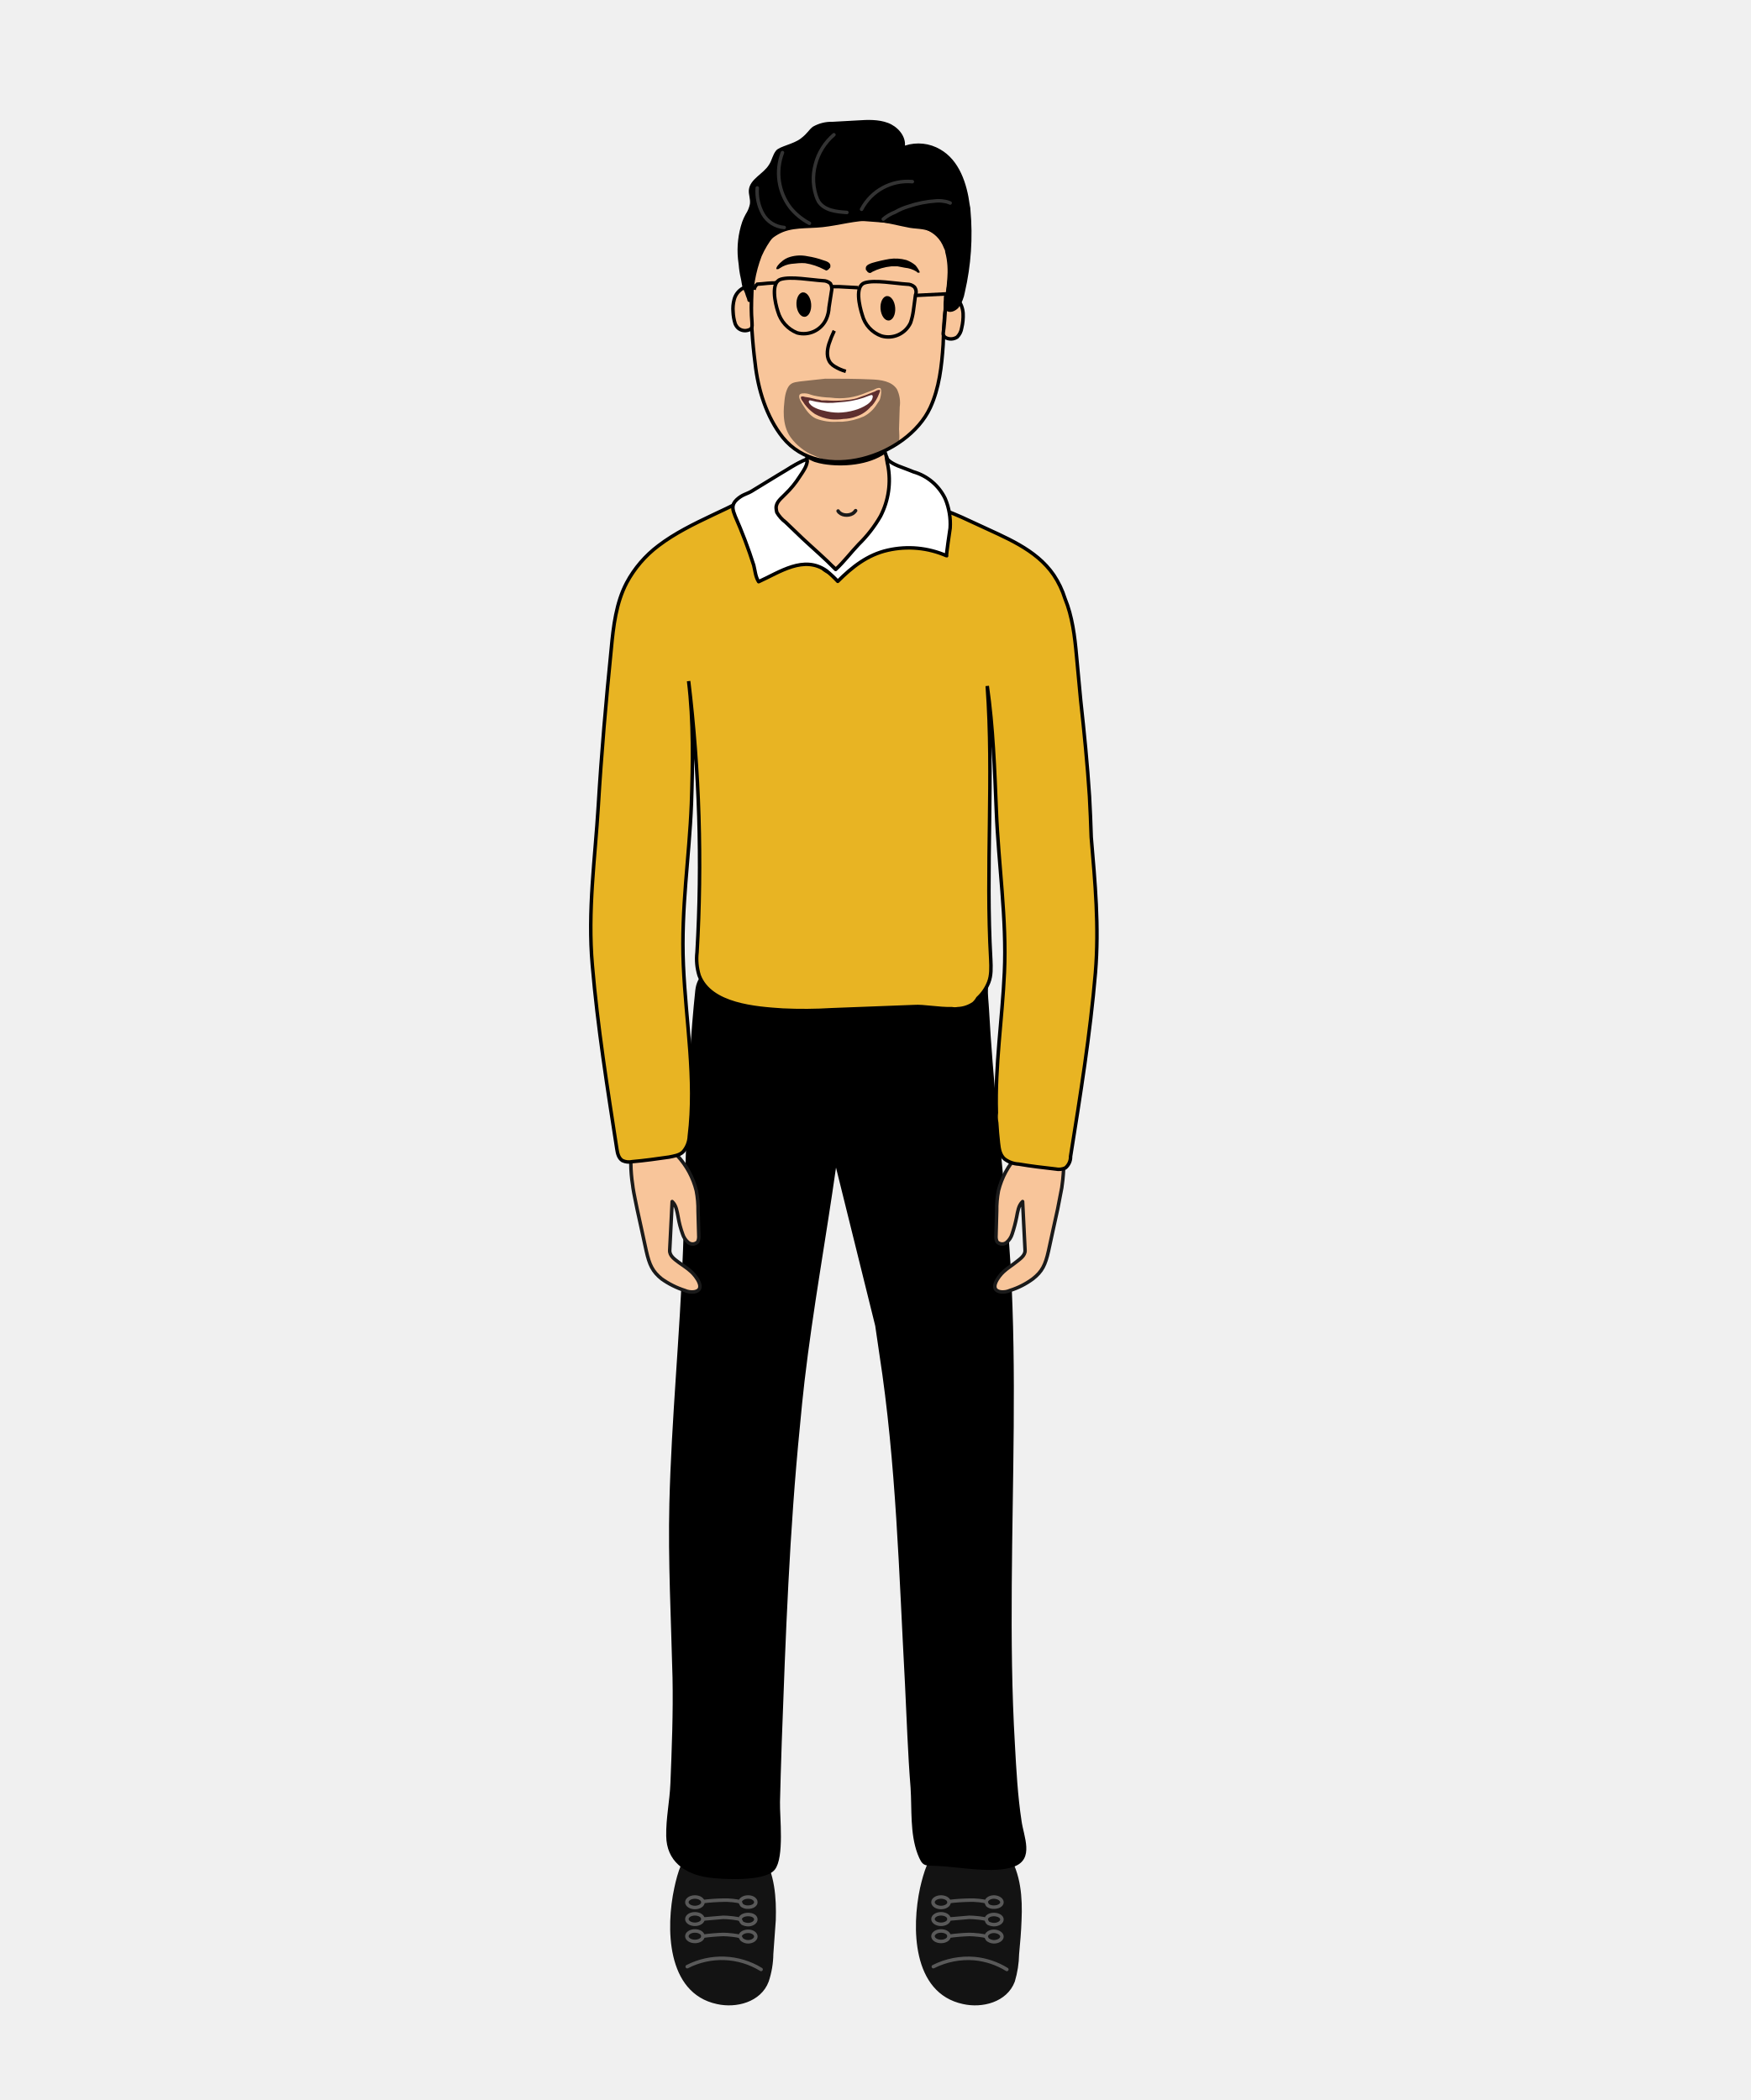
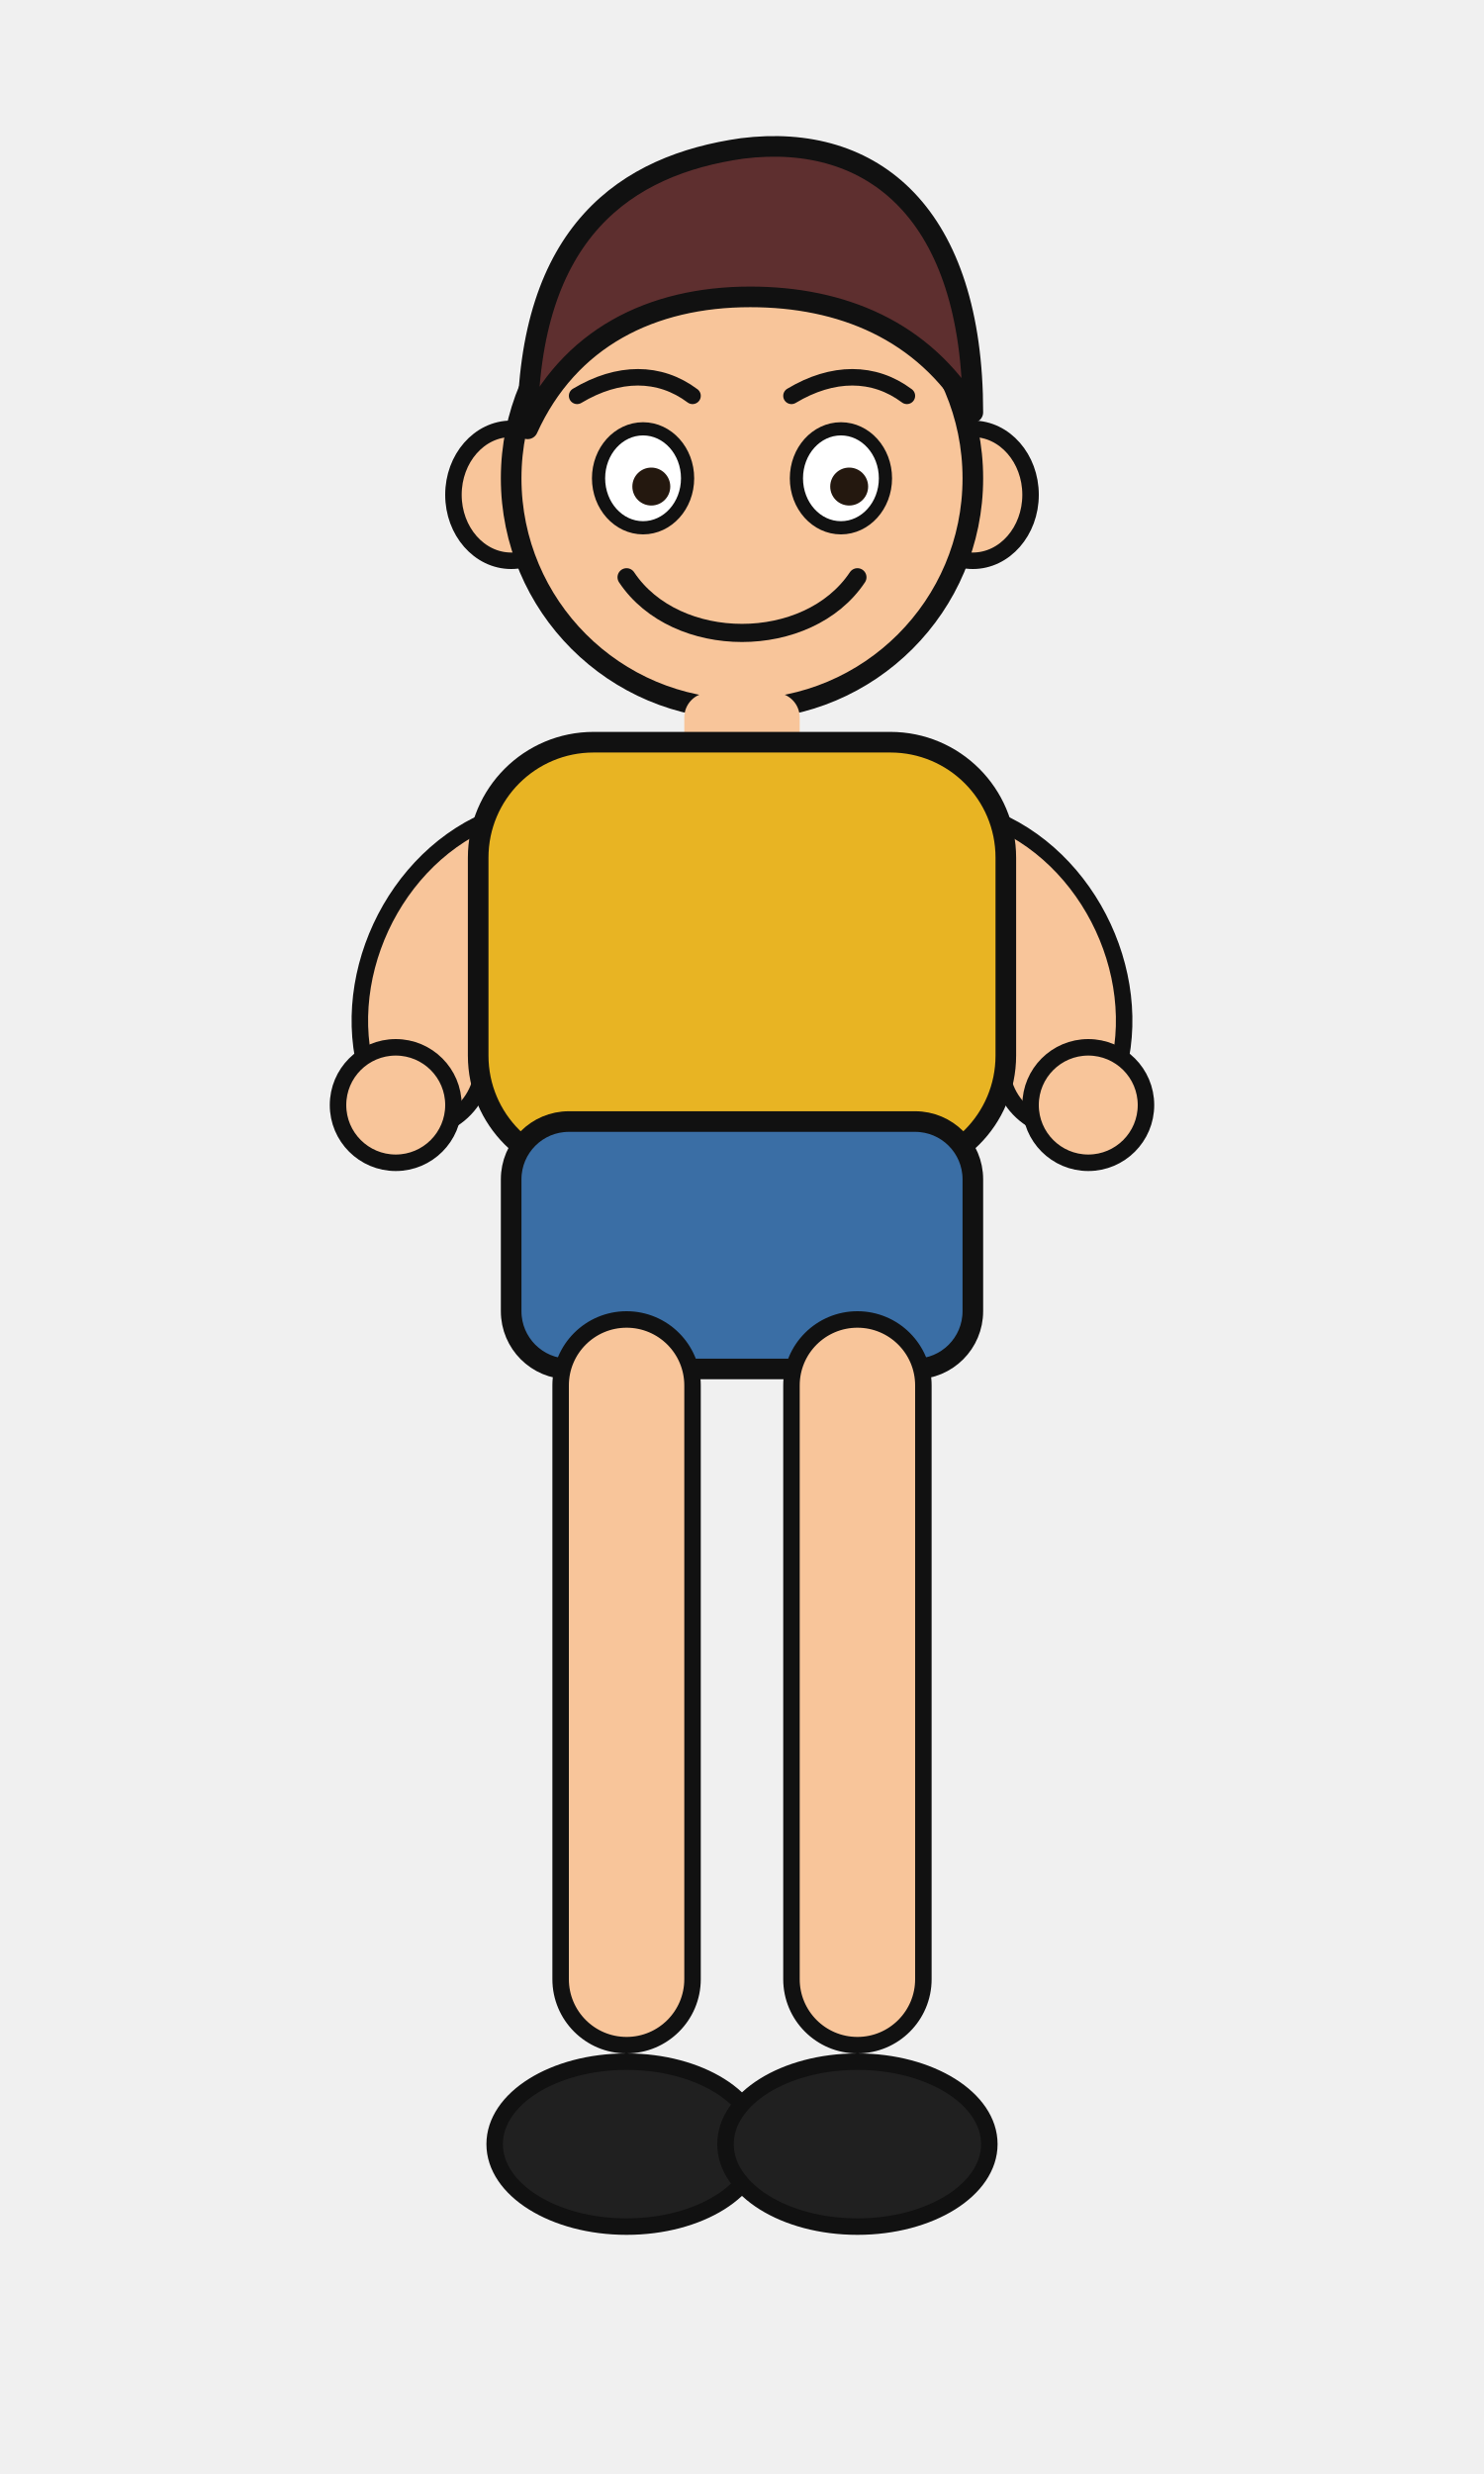
- <svg xmlns="http://www.w3.org/2000/svg" width="500" height="600" style="overflow:visible" viewBox="0 0 500 600">
-   <svg width="500" height="600" preserveAspectRatio="xMidYMin slice" style="overflow:visible" viewBox="0 0 500 600">
-     <svg width="500" height="600" style="overflow:visible">
-       <svg width="500" height="600" preserveAspectRatio="xMidYMin slice" style="overflow:visible" viewBox="0 0 500 600">
-         <svg viewBox="0 0 500 600">
-           <path fill="#f8c59a" stroke="#000" stroke-linecap="round" stroke-linejoin="round" d="M230.4 62.5a40 40 0 0 1 4.8-.3c6.9 0 13.8.6 20.6 1.2s12.1 1.6 14.3 7.3c.1.2.1.3.2.4a2.9 2.9 0 0 1 .2.9c1.4 5.1.3 10.6-.4 15.7a9 9 0 0 1-.2 1.7c-.3 3-.4 6-.5 9.1-.4 6-1.1 12.4-3.7 18-6.6 14.1-31.2 22-42.1 8.5-4.7-5.9-7.1-13.8-7.9-21.2q-.6-4.6-.9-9.3a53 53 0 0 1-.2-6.9 38.1 38.1 0 0 1 2.5-14.6 26.3 26.3 0 0 1 3.5-5.8c2.4-2.8 6.2-4.2 9.8-4.7" />
-           <path fill="#f8c59a" stroke="#000" stroke-linecap="round" stroke-linejoin="round" d="M273.4 96.3a4.6 4.6 0 0 0 1.3-2.6 14.6 14.6 0 0 0 .4-4.2 7 7 0 0 0-1.5-3.9c-.3-.3-.5-.6-.9-.7a3.4 3.4 0 0 0-2-.4h-.4c-.2.1-.2.3-.2.5a87 87 0 0 1-.5 8.8c-.1 1.1-.5 1.9.4 2.6a3.2 3.2 0 0 0 3.4-.1m-62.6-2.6a3.6 3.6 0 0 1-.8-1.2 12.8 12.8 0 0 1-.6-3.4 10.2 10.2 0 0 1 .3-3.5 5.1 5.1 0 0 1 2.6-3.3l1.1-.2c.3 0 .9-.1 1.2.1a.6.6 0 0 1 .1.4c0 1.8-.1 3.6-.1 5.3s.1 2.8.2 4.2 0 1.9-1 2.2a3 3 0 0 1-3-.6" />
-           <path d="M277.2 60a74.2 74.2 0 0 1-1.6 23.5 10.8 10.8 0 0 1-1.8 4.4c-.9 1-2.5 1.7-3.6.8s-.6-2.4-.3-3.6a34.9 34.9 0 0 0 .8-10.2c-.3-3-1.2-6.3-3.6-8s-4.8-1.4-7.2-1.8-7.5-1.8-11.3-2-9 1.3-13.6 1.8-9-.1-12.8 2.1-4.7 4.8-5.7 8a58 58 0 0 0-1.6 10c0 .4-.3 1.4-.9 1.3s-.5-.7-.6-.9a18 18 0 0 1-.6-1.7c-.3-.6-.5-1.2-.7-1.7s-.3-1.7-.5-2.5a26 26 0 0 1-.6-3.9c-.1-.5-.1-1.1-.2-1.6a25.4 25.4 0 0 1 1.2-10.6 15 15 0 0 1 1-2.2 8.1 8.1 0 0 0 1.2-2.9c.2-1.4-.4-2.7-.3-4 .3-3.2 4.2-4.6 5.8-7.3.8-1.2 1-2.8 2-4s4.9-1.8 7-3.4 2.2-2.4 3.5-3.4a10.6 10.6 0 0 1 5.6-1.4l7.2-.4c2.9-.2 5.9-.3 8.6.7s5.1 3.6 4.9 6.5a12.3 12.3 0 0 1 10.1 1.1c5.4 3.1 7.6 9.7 8.4 15.9a6 6 0 0 1 .2 1.4" />
-           <path d="M261.5 75.8a8.4 8.4 0 0 0-2.6-1.5 11.6 11.6 0 0 0-4.9-.3 42 42 0 0 0-4.8 1.1c-.6.2-1.9.6-1.9 1.5s.2.5.3.8a1.1 1.1 0 0 0 .9.6.9.9 0 0 0 .6-.3 15.2 15.2 0 0 1 5.5-1.6h1.8l2.1.4a7.6 7.6 0 0 1 3.3 1.1c.1.1.2.3.4.3s.4.1.5-.1-.9-1.7-1.2-2m-38.4-.9a6.1 6.1 0 0 1 2.6-1.5 10.1 10.1 0 0 1 4.9-.2 25 25 0 0 1 4.7 1.2c.7.2 1.9.6 1.9 1.5s-.2.5-.3.8a1.5 1.5 0 0 1-.9.6l-.6-.3a17.2 17.2 0 0 0-5.4-1.8 12 12 0 0 0-1.9 0l-2.1.2a7.3 7.3 0 0 0-3.2 1.2l-.5.3h-.5c-.3-.5 1-1.8 1.3-2" />
-           <ellipse cx="229.6" cy="87.1" rx="2.1" ry="3.5" transform="rotate(-4.4 228.674 86.992)" />
-           <ellipse cx="253.6" cy="88.1" rx="2.1" ry="3.5" transform="rotate(-4.4 253.403 87.942)" />
-           <path fill="none" stroke="#000" stroke-miterlimit="10" d="M235.1 80.2a3.2 3.2 0 0 1 2.1.8 3 3 0 0 1 .3 2.3l-.7 4.5a9.4 9.4 0 0 1-.8 3.4 7.1 7.1 0 0 1-8.3 3.9 9.3 9.3 0 0 1-5.5-6.1c-.8-2.4-2.1-8.3.8-9.2s8.6.2 12.1.4Zm24 1a3 3 0 0 1 2.1.8 2.3 2.3 0 0 1 .3 2.3l-.6 4.5a18.7 18.7 0 0 1-.8 3.4 7 7 0 0 1-8.3 3.8 8.7 8.7 0 0 1-5.5-6c-.8-2.5-2.2-8.3.7-9.2s8.7.2 12.1.4Z" />
-           <path fill="none" stroke="#000" stroke-miterlimit="10" d="M215.4 82.8a2.6 2.6 0 0 1 .9-1.6c1.8-.1 4.3-.5 5.3-.3l-.5-.2m16.7 1.2h1.8l5.6.3c.1 0 .1.1.2 0m16.3 2.2 9.9-.5" />
-           <path d="M256.2 111.2c-1.5-2.3-4.6-2.7-7.4-2.8-4.3-.2-8.7-.2-13.1-.2l-5.5.6c-2.8.3-3.7.4-4.5 1.1s-1.4 2.4-1.6 4.4-.9 6.9 1.7 10.6a14.7 14.7 0 0 0 3 3.1 13 13 0 0 0 3.6 2.1 21 21 0 0 0 3.5 1.3 15.7 15.7 0 0 0 5.3.6 31.5 31.5 0 0 0 5.2-.9 84 84 0 0 0 9.5-3.6c1.4-.7.9-3.6.9-4.9l.2-6.3a8.8 8.8 0 0 0-.8-5.1m-5 3.2-1 1.5a9.5 9.5 0 0 1-3.5 3.1 18.2 18.2 0 0 1-6.1 1.5h-1.4a14.2 14.2 0 0 1-6.1-.9c-1.8-.8-2.9-2.5-3.9-4.1s-1.5-3 .1-3.1 2.1.4 3.1.6a25 25 0 0 0 4.8.6 18.8 18.8 0 0 0 5.3 0 21 21 0 0 0 4.9-1.4l2.1-.8c.6-.3 1.3-.7 1.9-.5s.2 2.8-.2 3.5" opacity=".45" />
-           <path fill="none" stroke="#000" stroke-miterlimit="10" d="M241.6 106.1a13 13 0 0 1-3.2-1.4 4.8 4.8 0 0 1-1.1-.9c-1.3-1.5-1.1-3.7-.5-5.6a29 29 0 0 1 1.5-3.7" />
-           <path fill="none" stroke="#fff" stroke-linecap="round" stroke-linejoin="round" d="M224 65a7.7 7.7 0 0 1-6.1-3.9 13.4 13.4 0 0 1-1.6-7.4m14.9 10.1a17.7 17.7 0 0 1-5.4-4.4 16.3 16.3 0 0 1-2.3-15.8m18.4 17.1c-2.9-.2-6.5-.5-8.2-3.3a.5.5 0 0 0-.2-.4 15.6 15.6 0 0 1-.6-10 16.6 16.6 0 0 1 5.3-8.5m7.9 21.3a14.9 14.9 0 0 1 14.5-7.9m-8.3 10.7a11.7 11.7 0 0 1 3.4-2 17.3 17.3 0 0 1 3.7-1.6 30.7 30.7 0 0 1 8-1.6 8.3 8.3 0 0 1 2.2.1 6.1 6.1 0 0 1 1.8.5" opacity=".2" />
-           <path fill="#5e2f2f" d="M232.8 118.3a12.6 12.6 0 0 0 4.5 1.5 14.5 14.5 0 0 0 3.6-.1 11.6 11.6 0 0 0 3.7-.7 9.4 9.4 0 0 0 4.3-3h.1a11.3 11.3 0 0 0 2.1-3.5c.1-.3.6-1.2 0-1.1a2.1 2.1 0 0 0-1.1.4l-2.5 1-2.8 1a14.7 14.7 0 0 1-2.9.5 27.2 27.2 0 0 1-5.7.1h-1.4a5.8 5.8 0 0 0-1.4-.3l-2.1-.5-1.3-.2a1.7 1.7 0 0 0-1-.1c-.4.3.2 1.2.4 1.4a9.5 9.5 0 0 0 1.2 1.6 12 12 0 0 0 2.3 2" />
-           <path fill="#fff" d="M231 114.7c0 .4.4.8.7 1.1a4.1 4.1 0 0 0 1.1.7 9.7 9.7 0 0 0 2.4.8 16 16 0 0 0 4.3.6 17.7 17.7 0 0 0 4.6-.7 12.6 12.6 0 0 0 3.4-1.5 4.9 4.9 0 0 0 1.5-1.4 3.2 3.2 0 0 0 .3-.9c0-.8-.5-.5-.9-.4a24.9 24.9 0 0 1-7 1.8l-3.5.3a19.7 19.7 0 0 1-6.4-.7h-.3Z" />
-         </svg>
-       </svg>
-     </svg>
-     <svg width="500" height="600" style="overflow:visible">
-       <svg width="500" height="600" preserveAspectRatio="xMidYMin slice" style="overflow:visible" viewBox="0 0 500 600">
-         <svg viewBox="0 0 500 600">
-           <path stroke="#000" stroke-linecap="round" stroke-linejoin="round" d="M287.6 530c3.5 5.5 4 12.2 3.7 18.6-.1 3.2-.4 6.5-.7 9.7a28.8 28.8 0 0 1-1.2 7.7c-2.1 5.6-8.9 7.3-14.2 6.1-14.2-3-14.3-21.5-11.9-32.6 1-4.3 2.4-9.3 5.9-12.2 5.5-4.7 14.6-3.5 18.4 2.7" opacity=".92" />
-           <path fill="none" stroke="#fff" stroke-linecap="round" stroke-linejoin="round" d="M266.6 561.9a22 22 0 0 1 11.8-2.3 21.5 21.5 0 0 1 9.2 3.1" opacity=".3" />
-           <g fill="none" stroke="#fff" stroke-linecap="round" stroke-linejoin="round" opacity=".3">
-             <ellipse cx="268.8" cy="553.2" rx="2.3" ry="1.5" />
-             <path d="M281.7 553.3zc0-.8 1-1.5 2.2-1.5s2.3.7 2.3 1.5-1 1.5-2.3 1.5a3 3 0 0 1-1.6-.5c-.5-.3-.4-.7-.7-1s-3.5-.6-4.7-.6a54 54 0 0 0-5.8.5" />
-             <ellipse cx="268.8" cy="548.3" rx="2.3" ry="1.5" />
-             <path d="M281.7 548.4zc0-.8 1-1.4 2.2-1.4s2.3.6 2.3 1.4-1 1.5-2.3 1.5a4.2 4.2 0 0 1-1.6-.4c-.5-.4-.4-.8-.7-1.1s-3.5-.6-4.7-.6l-5.8.5" />
-             <ellipse cx="268.8" cy="543.5" rx="2.3" ry="1.5" />
-             <path d="M281.7 543.5zc0-.8 1-1.5 2.2-1.5s2.3.7 2.3 1.5-1 1.4-2.3 1.4a2.9 2.9 0 0 1-1.6-.4c-.5-.3-.4-.8-.7-1.1s-3.5-.6-4.7-.5a55 55 0 0 0-5.8.4" />
-           </g>
-           <path stroke="#000" stroke-linecap="round" stroke-linejoin="round" d="M217.4 530c3.4 5.5 3.9 12.2 3.7 18.6-.2 3.2-.5 6.5-.7 9.7a25.4 25.4 0 0 1-1.3 7.7c-2.1 5.6-8.9 7.3-14.2 6.1-14.1-3-14.2-21.5-11.8-32.6.9-4.3 2.4-9.3 5.8-12.2 5.5-4.7 14.6-3.5 18.5 2.7" opacity=".92" />
-           <path fill="none" stroke="#fff" stroke-linecap="round" stroke-linejoin="round" d="M196.3 561.9a21.5 21.5 0 0 1 21.1.8" opacity=".3" />
-           <g fill="none" stroke="#fff" stroke-linecap="round" stroke-linejoin="round" opacity=".3">
-             <ellipse cx="198.5" cy="553.2" rx="2.3" ry="1.5" />
-             <path d="M211.4 553.3zc0-.8 1-1.5 2.3-1.5s2.2.7 2.2 1.5-1 1.5-2.2 1.5a2.8 2.8 0 0 1-1.6-.5c-.5-.3-.4-.7-.8-1s-3.5-.6-4.7-.6a57 57 0 0 0-5.8.5" />
-             <ellipse cx="198.5" cy="548.3" rx="2.3" ry="1.5" />
-             <path d="M211.4 548.4zc0-.8 1-1.4 2.3-1.4s2.2.6 2.2 1.4-1 1.5-2.2 1.5a3.8 3.8 0 0 1-1.6-.4c-.5-.4-.4-.8-.8-1.1s-3.5-.6-4.7-.6l-5.8.5" />
-             <ellipse cx="198.5" cy="543.5" rx="2.3" ry="1.5" />
-             <path d="M211.4 543.5zc0-.8 1-1.5 2.3-1.5s2.2.7 2.2 1.5-1 1.4-2.2 1.4a2.7 2.7 0 0 1-1.6-.4c-.5-.3-.4-.8-.8-1.1s-3.5-.6-4.7-.5a57 57 0 0 0-5.8.4" />
-           </g>
-           <path fill-rule="evenodd" d="m250 378.8 1.2 8.2c4.8 31 5.6 62.8 7.3 94.1.5 9.9.8 19.8 1.6 29.7.4 6.1-.2 13 2 18.9 1.4 3.6 1.9 3.3 5.2 3.4 6.2.2 16.6 2.4 22.4.2s2.7-8.6 2.1-13c-1.1-7.2-1.5-14.6-1.9-21.9-.9-15.2-1-30.3-.9-45.4.2-30.3 1.4-60.7-.3-91-.3-4.5-.6-9-1-13.6-1.8-20-4.1-40-5.2-60.1-.1-2-.4-4.1-.3-6.1s0-4.5-2.6-5.9-4.6-1.3-7-1.5c-9.1-.4-18.1.2-27.1.4s-18.7.2-28.1-.1c-6.4-.3-17.9-.9-18.8 7.9-2.6 24.6-2.6 49.4-3.5 74.1s-3.3 48.2-3.9 72.4c-.4 16.6.5 33.2.9 49.8.2 10.1-.2 20.2-.6 30.2-.2 5.1-1.3 10-1.2 15.1.1 7.1 5.2 10.8 11.8 11.8 4 .6 16.4 1.3 19.2-2.2s1.4-15.1 1.5-19.3.3-11.4.5-17.1c1.1-30.2 2.2-60.3 5.2-90.4.4-4.2.8-8.5 1.3-12.7 2.4-20.5 6.1-40.7 9-61.1" />
-           <path fill="#f8c59a" stroke="#1a1a1a" stroke-linecap="round" stroke-linejoin="round" d="M180.7 338.5c0 .2.1.5.1.8.3 2 .8 4.1 1.2 6.2.9 3.9 1.7 7.9 2.6 11.9s1.8 5.9 4.4 8a24 24 0 0 0 6.6 3.3 5.1 5.1 0 0 0 2.7.4c3.5-.6.5-4.5-.8-5.7s-2.4-1.8-3.6-2.7-2.7-1.9-2.6-3.5l.7-13.9c1.2 1.1 1.4 2.9 1.7 4.4a27 27 0 0 0 1.3 4.9 5.1 5.1 0 0 0 1.6 2.4 2 2 0 0 0 2.7-.2 3.4 3.4 0 0 0 .3-1.7l-.2-7.1a28.4 28.4 0 0 0-.5-5.8 22.7 22.7 0 0 0-5.4-10 5.8 5.8 0 0 0-1.7-1.4 3.6 3.6 0 0 0-2.3-.3 24.3 24.3 0 0 0-7.6.8c-1.8.7-1.8 1.4-1.7 3.2a40.5 40.5 0 0 0 .5 6m122.7 0c0 .2-.1.5-.1.8l-1.2 6.2c-.9 3.9-1.7 7.9-2.6 11.9s-1.8 5.9-4.5 8a22.1 22.1 0 0 1-6.5 3.3 5.1 5.1 0 0 1-2.7.4c-3.5-.6-.5-4.5.8-5.7s2.4-1.8 3.5-2.7 2.8-1.9 2.7-3.5l-.7-13.9c-1.2 1.1-1.4 2.9-1.7 4.4a39 39 0 0 1-1.3 4.9 5.1 5.1 0 0 1-1.6 2.4 2 2 0 0 1-2.7-.2 3.4 3.4 0 0 1-.3-1.7l.2-7.1a28.4 28.4 0 0 1 .5-5.8 22.7 22.7 0 0 1 5.4-10 5.8 5.8 0 0 1 1.7-1.4 3.6 3.6 0 0 1 2.3-.3 24.3 24.3 0 0 1 7.6.8c1.8.7 1.8 1.4 1.7 3.2s-.2 4-.5 6" />
-           <path fill="#e8b423" stroke="#000" stroke-miterlimit="10" d="M311.7 239.2c-.1-3.9-.3-7.8-.5-11.7-.6-9.2-1.5-18.3-2.5-27.3l-1.2-12.8c-.5-5.6-1.2-11.3-3.3-16.4a26 26 0 0 0-3.2-6.7c-5.1-7.5-14.1-10.8-21.9-14.5-5.7-2.7-11.5-5.3-17.8-6.4a3.4 3.4 0 0 0-1.4-.1 3.9 3.9 0 0 0-2 1.6 110 110 0 0 1-10.5 12.1 26.5 26.5 0 0 1-8.2 6.3 5.8 5.8 0 0 1-1.8.4 4.7 4.7 0 0 1-2.8-1.8c-2.7-3.2-5.3-6.9-9.2-8.5-2.2-1-6.9-1.6-7-4.9s3.8-4.9 5.9-6.7 4.8-4.5 5.8-7.6c.1-.3.3-2.8.1-2.7a19.5 19.5 0 0 0-3.6 1.7c-1.5.7-1.9 1.6-2.9 2.7s-3.2 2.1-4.6 3.1c-9.5 6.3-21.8 9.9-31 16.9a32.4 32.4 0 0 0-9.1 10.6c-3 5.7-3.8 12.4-4.4 18.9-1.5 14.9-2.8 29.8-3.7 44.8s-3.1 30-1.7 45.6c1.5 17.6 4.3 35.1 7 52.5.2 1.3.5 2.6 1.6 3.3a4.4 4.4 0 0 0 2.8.3c3.5-.3 7-.8 10.5-1.3 1.4-.3 3-.5 4-1.5a7.2 7.2 0 0 0 1.8-4.5c2-16.3-1-32.6-1.7-48.9s1.7-30.7 2.3-46.1c.4-11.5.6-23.5-.8-35a436.4 436.4 0 0 1 2.4 77.5 16.3 16.3 0 0 0 .6 6.6c3.2 8.5 16.3 9.4 23.9 9.9a131 131 0 0 0 14-.1l23.5-.9c2.7-.2 7 .7 10.8.6a4.9 4.9 0 0 0 1.7 0 8.6 8.6 0 0 0 4.5-1.5 5.7 5.7 0 0 0 1.2-1.5 12.2 12.2 0 0 0 3.1-4.5c.8-2 .7-4.3.6-6.6-1.5-26.1.9-52-1-78.1 1.7 11.9 2.1 23.7 2.6 35.7.6 15.3 3 30.8 2.3 46.1-.6 13.3-2.7 26.7-2.3 40.1a9.1 9.1 0 0 0 .1 2.9c.1 2 .3 3.9.5 5.8s.5 3.4 1.7 4.5a7.3 7.3 0 0 0 4.1 1.5c3.5.6 7 1 10.5 1.4a4.5 4.5 0 0 0 2.8-.3 4.1 4.1 0 0 0 1.5-3.3c2.8-17.5 5.6-34.9 7.1-52.5 1.1-13.3-.1-25.7-1.2-38.7Z" />
-           <path fill="#f8c59a" stroke="#000" stroke-linecap="round" stroke-linejoin="round" d="M221.5 144.6v.2l-1.6 2.3c-.8 1.6-1.4 3.6-.2 5.2a16.3 16.3 0 0 0 7.2 5.2c1.8.5 3.6.8 5.4 1.4a16.4 16.4 0 0 1 7.5 4.9 34.7 34.7 0 0 1 16.9-8.4c4.2-.7 9.4-6.3 8.6-10.9a11 11 0 0 0-.9-2.3c-1.7-3.1-4.7-5.3-7.7-7.3a8.2 8.2 0 0 1-2.9-2.3c-.6-1.1-.5-2.5-1.1-3.5-4.7 3.3-11.9 3.9-17.4 3a18 18 0 0 1-2.5-.6c-.4-.1-1.9-1-2.2-.8s-.1.8-.1 1.1a6 6 0 0 1-.6 1.4 23 23 0 0 1-1.6 2.6 35.7 35.7 0 0 1-4.4 5.2 9.4 9.4 0 0 0-1 1l-.8 1.3a14 14 0 0 0-.6 1.3" />
-           <path fill="none" stroke="#1a1a1a" stroke-linecap="round" stroke-linejoin="round" d="M239.4 146c.8 1.3 2.9 1.5 4.2.7a3 3 0 0 0 .8-.8" />
-           <path fill="#fff" stroke="#000" stroke-linecap="round" stroke-linejoin="round" d="M221.7 145.2a6 6 0 0 0 .2 1.2 9.5 9.5 0 0 0 2.5 2.8l4.9 4.7c3.1 2.9 6.4 5.7 9.4 8.8 2.3-2.1 4.4-4.9 6.6-7.2a37.3 37.3 0 0 0 6.2-8 22.4 22.4 0 0 0 2.1-14.6 9 9 0 0 1-.3-2.3c0 1.1 2.5 2.2 3.2 2.5s3 1.1 4.4 1.7a14.5 14.5 0 0 1 9.1 7.7 18.6 18.6 0 0 1 1.4 8.4c-.1.7-1.2 7.9-1 7.9a26.9 26.9 0 0 0-16.8-1.6c-5.8 1.3-10.2 4.8-14.3 8.9a32 32 0 0 0-3.2-3c-6.5-4.6-13.4.4-19.4 3.1-.9-1.4-1-3.1-1.4-4.7a139 139 0 0 0-5.3-14c-.7-1.8-1.2-3.2.4-4.7s2.8-1.6 4.2-2.4l7.7-4.7c2.6-1.5 5.3-3.4 8.1-4.5.7 1.3-1.3 3.9-2 5a26.8 26.8 0 0 1-4 4.9c-1.1 1.2-2.8 2.3-2.7 4.1" />
-         </svg>
-       </svg>
-     </svg>
-   </svg>
+ <svg xmlns="http://www.w3.org/2000/svg" width="180" height="300" viewBox="0 0 180 300">
+   <g stroke-linecap="round" stroke-linejoin="round">
+     <ellipse cx="62" cy="60" rx="7" ry="8" fill="#f8c59a" stroke="#111" stroke-width="2" />
+     <ellipse cx="118" cy="60" rx="7" ry="8" fill="#f8c59a" stroke="#111" stroke-width="2" />
+     <circle cx="90" cy="58" r="28" fill="#f8c59a" stroke="#111" stroke-width="2.5" />
+     <path d="M64 52c0-24 12-32 26-34 16-2 28 8 28 32-6-10-16-14-27-14-12 0-22 5-27 16z" fill="#5e2f2f" stroke="#111" stroke-width="2.5" />
+     <ellipse cx="78" cy="58" rx="5.4" ry="6" fill="#fff" stroke="#111" stroke-width="1.6" />
+     <ellipse cx="102" cy="58" rx="5.4" ry="6" fill="#fff" stroke="#111" stroke-width="1.6" />
+     <circle cx="79" cy="59" r="2.3" fill="#24180f" />
+     <circle cx="103" cy="59" r="2.3" fill="#24180f" />
+     <path d="M70 48c5-3 10-3 14 0M96 48c5-3 10-3 14 0" fill="none" stroke="#111" stroke-width="2" />
+     <path d="M76 70c6 9 22 9 28 0" fill="none" stroke="#111" stroke-width="2.2" stroke-linecap="round" />
+     <rect x="83" y="84" width="14" height="10" rx="3" fill="#f8c59a" />
+     <path d="M58 100c-12 6-18 22-12 34 3 5 10 3 12-2 3-8 1-16 6-22 3-4 1-12-6-10z" fill="#f8c59a" stroke="#111" stroke-width="2" />
+     <path d="M122 100c12 6 18 22 12 34-3 5-10 3-12-2-3-8-1-16-6-22-3-4-1-12 6-10z" fill="#f8c59a" stroke="#111" stroke-width="2" />
+     <circle cx="48" cy="134" r="7" fill="#f8c59a" stroke="#111" stroke-width="2" />
+     <circle cx="132" cy="134" r="7" fill="#f8c59a" stroke="#111" stroke-width="2" />
+     <rect x="58" y="90" width="64" height="52" rx="14" fill="#e8b423" stroke="#111" stroke-width="2.5" />
+     <rect x="62" y="136" width="56" height="30" rx="7" fill="#3a6ea5" stroke="#111" stroke-width="2.5" />
+     <rect x="68" y="160" width="16" height="88" rx="8" fill="#f8c59a" stroke="#111" stroke-width="2" />
+     <rect x="96" y="160" width="16" height="88" rx="8" fill="#f8c59a" stroke="#111" stroke-width="2" />
+     <ellipse cx="76" cy="260" rx="16" ry="10" fill="#202020" stroke="#111" stroke-width="2" />
+     <ellipse cx="104" cy="260" rx="16" ry="10" fill="#202020" stroke="#111" stroke-width="2" />
+   </g>
</svg>
